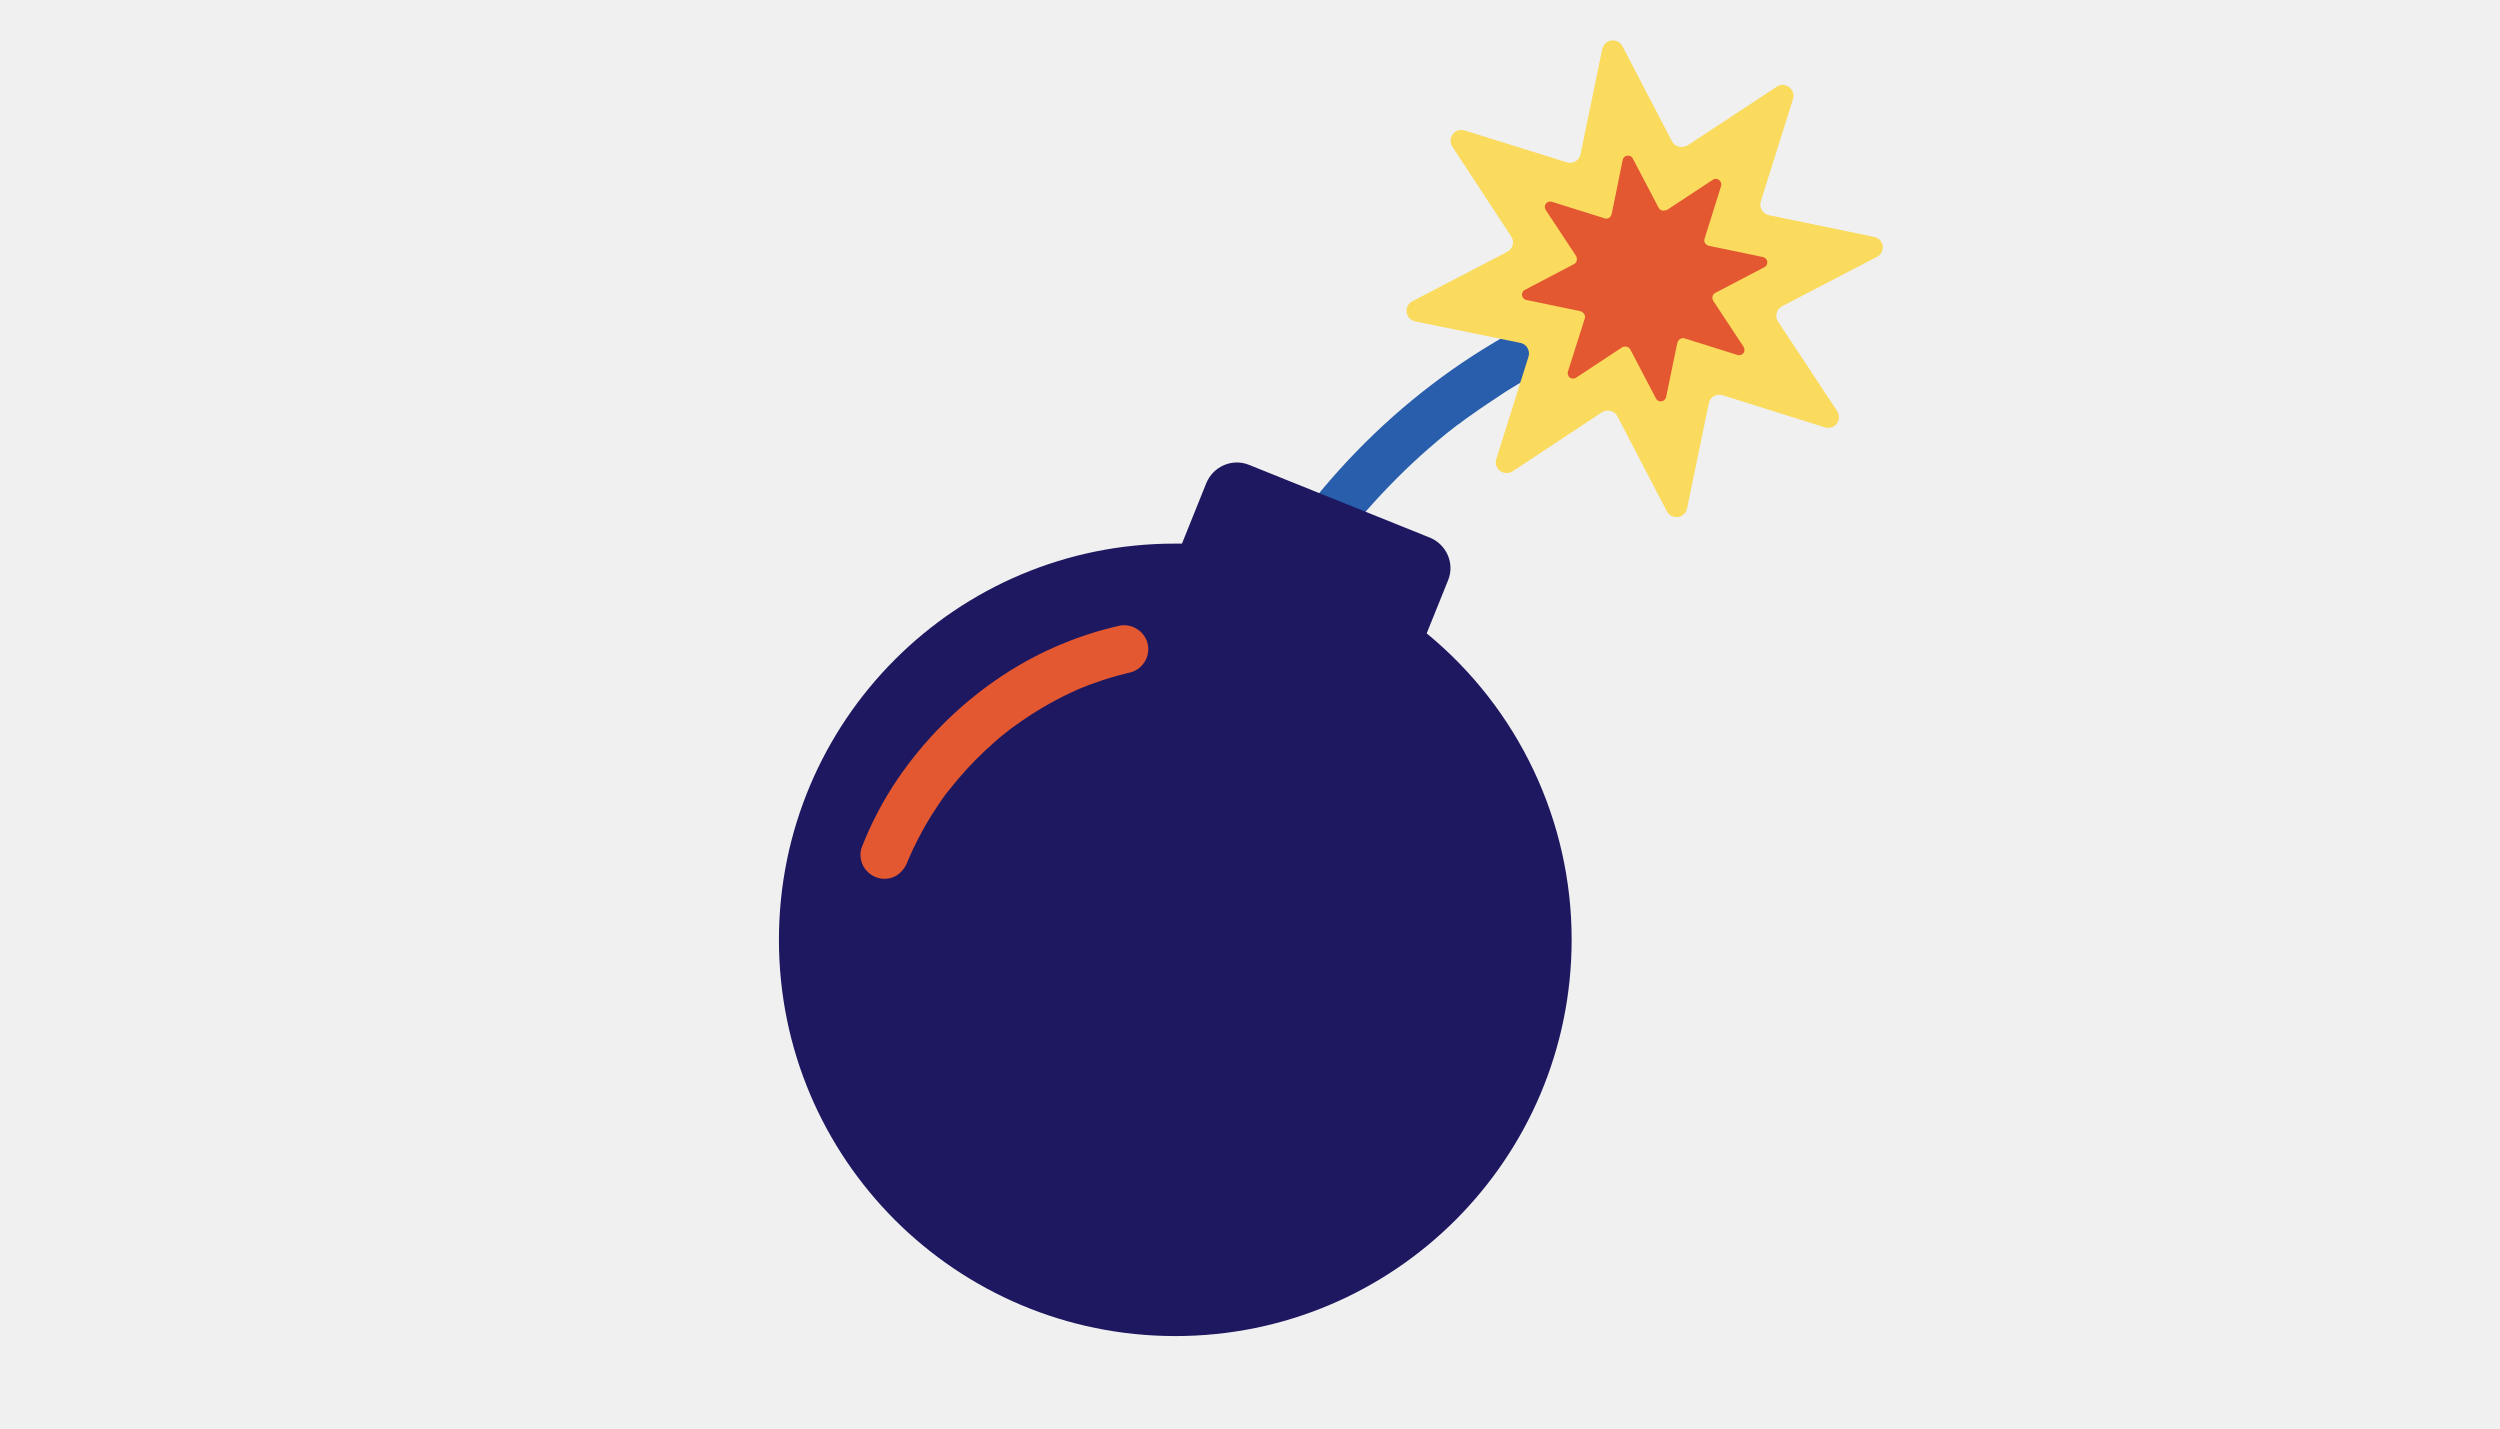
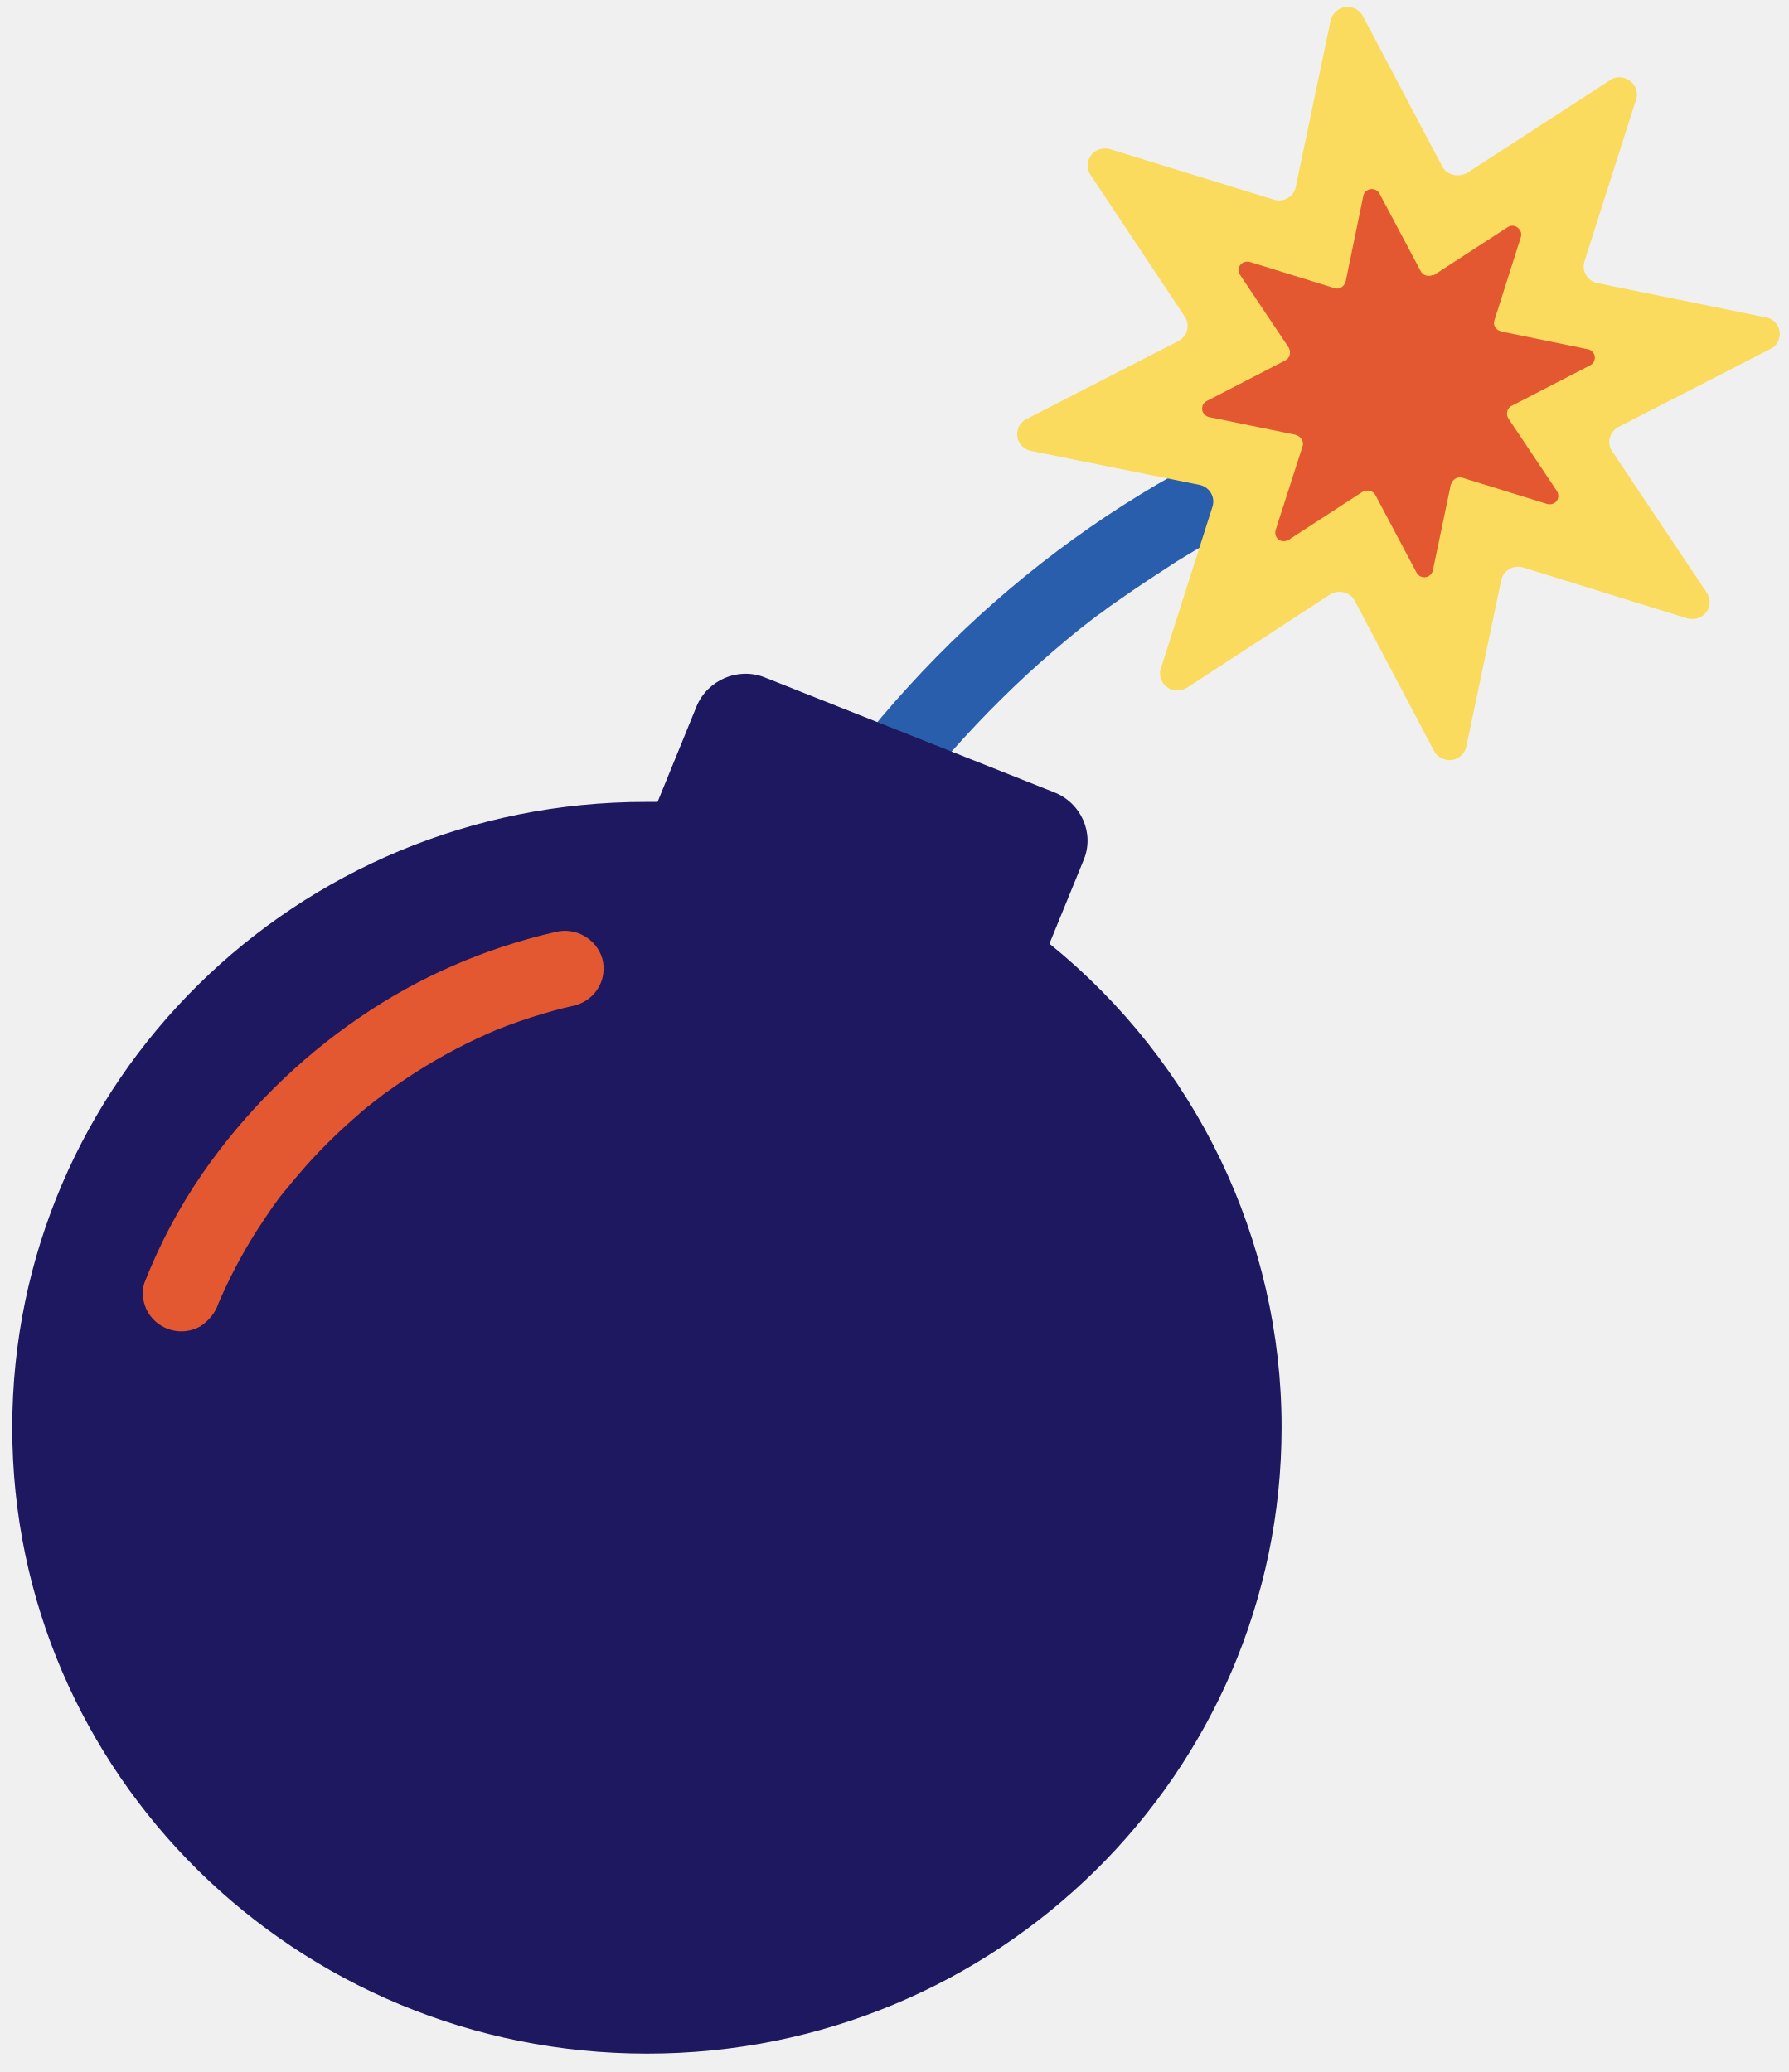
- <svg xmlns="http://www.w3.org/2000/svg" width="336" zoomAndPan="magnify" viewBox="0 0 252 144" height="192" preserveAspectRatio="xMidYMid meet" version="1.0">
+ <svg xmlns="http://www.w3.org/2000/svg" width="126" height="146" viewBox="0 0 126 146" fill="none">
+   <g clip-path="url(#clip0_26_147)">
+     <path d="M57.042 68.099C58.516 65.097 60.199 62.185 62.061 59.416C62.533 58.748 63.005 58.049 63.508 57.376C63.744 57.057 64.006 56.708 64.246 56.388L64.57 55.953C64.627 55.892 64.924 55.513 64.6 55.892C64.303 56.272 64.57 55.923 64.627 55.836C65.689 54.495 66.782 53.214 67.936 51.959C70.178 49.513 72.569 47.214 75.135 45.088C75.787 44.532 76.464 44.01 77.146 43.483C77.321 43.367 77.911 42.901 77.203 43.453C77.351 43.337 77.5 43.22 77.644 43.134C78.003 42.845 78.383 42.582 78.768 42.319C80.127 41.357 81.513 40.456 82.903 39.554C86.12 37.57 89.486 35.823 92.996 34.365L92.349 34.629C93.412 34.193 94.504 33.757 95.593 33.378C96.275 33.175 96.834 32.735 97.219 32.153C97.573 31.514 97.691 30.785 97.486 30.087C97.07 28.806 95.567 27.697 94.15 28.224C87.091 30.755 80.481 34.309 74.519 38.795C68.434 43.367 63.092 48.845 58.607 54.961C56.216 58.252 54.118 61.745 52.348 65.39C51.994 66.028 51.906 66.757 52.081 67.456C52.286 68.124 52.732 68.707 53.322 69.06C54.56 69.699 56.391 69.436 57.042 68.099Z" fill="#285EAB" />
+     <mask id="mask0_26_147" style="mask-type:luminance" maskUnits="userSpaceOnUse" x="0" y="46" width="91" height="100">
+       <path d="M0.863 46.792H90.929V145.062H0.863V46.792Z" fill="white" />
+     </mask>
+     <g mask="url(#mask0_26_147)">
+       <path d="M73.929 66.494L76.346 60.581C77.115 58.718 76.171 56.591 74.283 55.836L53.882 47.736C51.994 46.981 49.839 47.913 49.069 49.776L46.324 56.505C46.062 56.505 45.795 56.505 45.529 56.505C20.879 56.475 0.863 76.225 0.863 100.602C0.863 124.985 20.879 144.704 45.585 144.704C70.266 144.704 90.282 124.955 90.282 100.572C90.282 87.378 84.289 74.883 73.929 66.494Z" fill="#1E1860" />
+     </g>
+     <path d="M103.33 12.2L113.423 5.648C113.987 5.269 114.721 5.446 115.106 5.998C115.316 6.287 115.373 6.666 115.255 7.016L111.622 18.407C111.417 19.045 111.771 19.718 112.422 19.921C112.448 19.921 112.51 19.951 112.54 19.951L124.408 22.366C125.055 22.483 125.497 23.125 125.352 23.764C125.291 24.113 125.055 24.436 124.732 24.579L114.013 30.087C113.423 30.406 113.187 31.135 113.515 31.717C113.541 31.747 113.541 31.773 113.572 31.803L120.242 41.767C120.596 42.319 120.452 43.078 119.888 43.427C119.595 43.63 119.211 43.66 118.857 43.57L107.312 39.99C106.665 39.787 105.988 40.136 105.778 40.775C105.778 40.805 105.752 40.861 105.752 40.891L103.299 52.601C103.151 53.244 102.53 53.68 101.852 53.533C101.498 53.447 101.205 53.244 101.026 52.921L95.448 42.349C95.151 41.767 94.412 41.534 93.822 41.823C93.792 41.853 93.735 41.853 93.704 41.883L83.611 48.465C83.047 48.815 82.282 48.668 81.928 48.116C81.718 47.822 81.662 47.447 81.779 47.098L85.412 35.707C85.618 35.069 85.263 34.396 84.612 34.193C84.582 34.193 84.525 34.163 84.494 34.163L72.626 31.773C71.979 31.631 71.538 31.018 71.682 30.35C71.743 29.996 71.979 29.707 72.302 29.53L83.021 24.027C83.611 23.708 83.847 22.979 83.519 22.396C83.493 22.366 83.493 22.336 83.462 22.31L76.818 12.317C76.464 11.764 76.613 11.005 77.172 10.656C77.469 10.453 77.854 10.423 78.208 10.514L89.722 14.063C90.369 14.271 91.047 13.921 91.256 13.278C91.256 13.248 91.283 13.192 91.283 13.162L93.735 1.452C93.884 0.813 94.504 0.373 95.182 0.52C95.536 0.581 95.829 0.813 96.008 1.133L101.586 11.704C101.883 12.291 102.622 12.524 103.238 12.23C103.238 12.261 103.299 12.23 103.33 12.2Z" fill="#FADB5E" />
+     <path d="M100.996 19.395L106.193 16.017C106.486 15.815 106.871 15.901 107.05 16.19C107.168 16.336 107.194 16.544 107.137 16.716L105.275 22.569C105.157 22.892 105.367 23.242 105.69 23.328C105.721 23.328 105.721 23.328 105.752 23.358L111.858 24.609C112.186 24.669 112.422 25.019 112.33 25.338C112.304 25.511 112.186 25.657 112.007 25.748L106.486 28.599C106.193 28.745 106.075 29.125 106.224 29.414C106.224 29.444 106.25 29.444 106.25 29.474L109.677 34.598C109.852 34.892 109.795 35.271 109.498 35.444C109.349 35.534 109.144 35.56 108.969 35.504L103.033 33.667C102.709 33.55 102.355 33.757 102.237 34.076C102.237 34.107 102.237 34.107 102.206 34.133L100.939 40.193C100.878 40.512 100.524 40.745 100.2 40.658C100.021 40.628 99.877 40.512 99.785 40.339L96.895 34.892C96.747 34.598 96.362 34.482 96.039 34.629C96.008 34.629 96.008 34.659 95.977 34.659L90.784 38.036C90.487 38.213 90.102 38.152 89.927 37.863C89.84 37.717 89.809 37.514 89.866 37.337L91.759 31.454C91.877 31.135 91.667 30.785 91.344 30.669C91.313 30.669 91.313 30.669 91.283 30.639L85.176 29.388C84.848 29.328 84.612 28.978 84.7 28.659C84.73 28.482 84.848 28.34 85.027 28.249L90.548 25.394C90.841 25.252 90.959 24.872 90.811 24.553C90.811 24.523 90.784 24.523 90.784 24.493L87.357 19.369C87.182 19.075 87.239 18.696 87.537 18.523C87.685 18.433 87.891 18.407 88.065 18.463L94.002 20.3C94.325 20.417 94.679 20.21 94.766 19.89C94.766 19.86 94.766 19.86 94.797 19.834L96.039 13.805C96.095 13.481 96.45 13.248 96.777 13.339C96.952 13.365 97.101 13.481 97.188 13.658L100.082 19.105C100.231 19.395 100.611 19.541 100.939 19.369C100.939 19.425 100.965 19.395 100.996 19.395ZM15.389 91.838C15.476 91.631 15.563 91.428 15.655 91.226L15.389 91.838C16.127 90.117 17.01 88.426 18.016 86.826C18.549 86.011 19.078 85.196 19.668 84.407L20.083 83.885C20.201 83.738 20.525 83.359 19.991 84.001L20.171 83.798C20.468 83.419 20.791 83.039 21.115 82.66C22.356 81.206 23.711 79.865 25.158 78.614C25.512 78.29 25.897 77.971 26.282 77.678L26.811 77.273C27.139 77.01 26.575 77.445 26.575 77.445C26.723 77.329 26.872 77.242 26.99 77.126C27.759 76.574 28.524 76.048 29.294 75.552C31.121 74.387 33.07 73.369 35.077 72.524L34.43 72.787C36.406 71.972 38.443 71.303 40.541 70.833C41.988 70.428 42.814 68.97 42.429 67.542C42.014 66.145 40.541 65.299 39.094 65.679C34.133 66.818 29.468 68.853 25.307 71.709C20.966 74.68 17.22 78.407 14.239 82.72C12.582 85.135 11.227 87.702 10.165 90.41C9.955 91.109 10.073 91.864 10.427 92.477C11.196 93.757 12.849 94.197 14.147 93.438C14.737 93.029 15.183 92.477 15.389 91.838Z" fill="#E35831" />
+   </g>
  <defs>
-     <clipPath id="16c430d195">
-       <path d="M 78.516 46 L 159 46 L 159 135 L 78.516 135 Z M 78.516 46 " clip-rule="nonzero" />
+     <clipPath id="clip0_26_147">
+       <rect width="126" height="145.062" fill="white" />
    </clipPath>
  </defs>
-   <path fill="#285eab" d="M 128.719 65.297 C 130.035 62.578 131.539 59.941 133.203 57.434 C 133.625 56.828 134.047 56.195 134.496 55.586 C 134.707 55.297 134.941 54.98 135.156 54.691 L 135.445 54.297 C 135.496 54.242 135.762 53.898 135.473 54.242 C 135.207 54.586 135.445 54.27 135.496 54.191 C 136.445 52.977 137.422 51.816 138.453 50.68 C 140.457 48.465 142.594 46.383 144.887 44.457 C 145.469 43.953 146.074 43.48 146.684 43.004 C 146.84 42.898 147.367 42.477 146.734 42.977 C 146.867 42.871 147 42.766 147.129 42.688 C 147.449 42.426 147.789 42.188 148.133 41.949 C 149.348 41.078 150.586 40.262 151.828 39.445 C 154.703 37.648 157.711 36.066 160.848 34.746 L 160.27 34.984 C 161.219 34.59 162.195 34.195 163.168 33.852 C 163.777 33.668 164.277 33.27 164.621 32.742 C 164.938 32.164 165.043 31.504 164.859 30.871 C 164.488 29.711 163.145 28.707 161.879 29.184 C 155.57 31.477 149.664 34.695 144.336 38.758 C 138.898 42.898 134.125 47.859 130.117 53.398 C 127.98 56.379 126.105 59.543 124.523 62.844 C 124.207 63.422 124.129 64.082 124.285 64.715 C 124.469 65.32 124.867 65.848 125.395 66.168 C 126.5 66.746 128.137 66.508 128.719 65.297 Z M 128.719 65.297 " fill-opacity="1" fill-rule="nonzero" />
-   <g clip-path="url(#16c430d195)">
-     <path fill="#1e1860" d="M 143.809 63.844 L 145.969 58.488 C 146.656 56.801 145.812 54.875 144.125 54.191 L 125.895 46.855 C 124.207 46.172 122.281 47.016 121.594 48.703 L 119.141 54.797 C 118.906 54.797 118.668 54.797 118.43 54.797 C 96.402 54.77 78.516 72.656 78.516 94.734 C 78.516 116.816 96.402 134.676 118.48 134.676 C 140.535 134.676 158.422 116.789 158.422 94.707 C 158.422 82.758 153.066 71.441 143.809 63.844 Z M 143.809 63.844 " fill-opacity="1" fill-rule="nonzero" />
-   </g>
-   <path fill="#fadb5e" d="M 170.082 14.672 L 179.102 8.738 C 179.605 8.395 180.262 8.555 180.605 9.055 C 180.793 9.316 180.844 9.66 180.738 9.977 L 177.492 20.293 C 177.309 20.871 177.625 21.48 178.207 21.664 C 178.23 21.664 178.285 21.691 178.312 21.691 L 188.918 23.879 C 189.496 23.984 189.891 24.566 189.762 25.145 C 189.707 25.461 189.496 25.754 189.207 25.883 L 179.629 30.871 C 179.102 31.16 178.891 31.82 179.184 32.348 C 179.207 32.375 179.207 32.398 179.234 32.426 L 185.195 41.449 C 185.512 41.949 185.383 42.637 184.879 42.953 C 184.617 43.137 184.273 43.164 183.957 43.082 L 173.641 39.84 C 173.062 39.656 172.457 39.973 172.27 40.551 C 172.27 40.578 172.246 40.629 172.246 40.656 L 170.055 51.262 C 169.922 51.844 169.367 52.238 168.762 52.105 C 168.445 52.027 168.184 51.844 168.023 51.551 L 163.039 41.977 C 162.773 41.449 162.113 41.238 161.586 41.5 C 161.559 41.527 161.508 41.527 161.48 41.555 L 152.461 47.516 C 151.957 47.832 151.273 47.699 150.957 47.199 C 150.77 46.934 150.719 46.594 150.824 46.277 L 154.07 35.961 C 154.254 35.383 153.938 34.773 153.355 34.59 C 153.328 34.59 153.277 34.562 153.25 34.562 L 142.645 32.398 C 142.066 32.27 141.672 31.715 141.801 31.109 C 141.855 30.789 142.066 30.527 142.355 30.367 L 151.934 25.383 C 152.461 25.094 152.672 24.434 152.379 23.906 C 152.355 23.879 152.355 23.852 152.328 23.828 L 146.391 14.777 C 146.074 14.277 146.207 13.59 146.707 13.273 C 146.973 13.09 147.316 13.062 147.633 13.145 L 157.922 16.359 C 158.5 16.547 159.105 16.23 159.293 15.648 C 159.293 15.621 159.316 15.57 159.316 15.543 L 161.508 4.938 C 161.641 4.359 162.195 3.961 162.801 4.094 C 163.117 4.148 163.379 4.359 163.539 4.648 L 168.523 14.223 C 168.789 14.754 169.449 14.965 170 14.699 C 170 14.727 170.055 14.699 170.082 14.672 Z M 170.082 14.672 " fill-opacity="1" fill-rule="nonzero" />
-   <path fill="#e35831" d="M 167.996 21.188 L 172.641 18.129 C 172.902 17.945 173.246 18.023 173.406 18.285 C 173.512 18.418 173.535 18.605 173.484 18.762 L 171.82 24.062 C 171.715 24.355 171.902 24.672 172.191 24.75 C 172.219 24.75 172.219 24.75 172.246 24.777 L 177.703 25.91 C 177.996 25.965 178.207 26.281 178.125 26.57 C 178.102 26.727 177.996 26.859 177.836 26.941 L 172.902 29.523 C 172.641 29.656 172.535 30 172.668 30.262 C 172.668 30.289 172.691 30.289 172.691 30.316 L 175.754 34.957 C 175.91 35.223 175.859 35.566 175.594 35.723 C 175.461 35.805 175.277 35.828 175.121 35.777 L 169.816 34.113 C 169.527 34.008 169.211 34.195 169.105 34.484 C 169.105 34.512 169.105 34.512 169.078 34.535 L 167.945 40.023 C 167.891 40.312 167.574 40.523 167.285 40.445 C 167.125 40.418 166.996 40.312 166.914 40.156 L 164.332 35.223 C 164.199 34.957 163.855 34.852 163.566 34.984 C 163.539 34.984 163.539 35.012 163.512 35.012 L 158.871 38.07 C 158.605 38.23 158.262 38.176 158.105 37.914 C 158.027 37.781 158 37.598 158.051 37.438 L 159.742 32.109 C 159.848 31.82 159.66 31.504 159.371 31.398 C 159.344 31.398 159.344 31.398 159.316 31.371 L 153.859 30.238 C 153.566 30.184 153.355 29.867 153.434 29.578 C 153.461 29.418 153.566 29.289 153.727 29.207 L 158.66 26.621 C 158.922 26.492 159.027 26.148 158.895 25.859 C 158.895 25.832 158.871 25.832 158.871 25.805 L 155.809 21.164 C 155.652 20.898 155.703 20.555 155.969 20.398 C 156.102 20.316 156.285 20.293 156.441 20.344 L 161.746 22.008 C 162.035 22.113 162.352 21.926 162.43 21.637 C 162.43 21.609 162.43 21.609 162.457 21.586 L 163.566 16.125 C 163.617 15.832 163.934 15.621 164.227 15.703 C 164.383 15.727 164.516 15.832 164.594 15.992 L 167.18 20.926 C 167.312 21.188 167.652 21.32 167.945 21.164 C 167.945 21.215 167.969 21.188 167.996 21.188 Z M 91.496 86.797 C 91.574 86.609 91.652 86.426 91.734 86.242 L 91.496 86.797 C 92.156 85.238 92.945 83.707 93.844 82.258 C 94.32 81.52 94.793 80.781 95.32 80.066 L 95.691 79.594 C 95.797 79.461 96.086 79.117 95.609 79.699 L 95.77 79.516 C 96.035 79.172 96.324 78.828 96.613 78.484 C 97.723 77.168 98.934 75.953 100.227 74.82 C 100.543 74.527 100.887 74.238 101.23 73.973 L 101.703 73.605 C 101.996 73.367 101.492 73.762 101.492 73.762 C 101.625 73.656 101.758 73.578 101.863 73.473 C 102.551 72.973 103.234 72.496 103.922 72.047 C 105.555 70.992 107.297 70.07 109.09 69.305 L 108.512 69.543 C 110.277 68.805 112.098 68.199 113.973 67.773 C 115.266 67.406 116.004 66.086 115.66 64.793 C 115.289 63.527 113.973 62.762 112.68 63.105 C 108.246 64.137 104.078 65.98 100.359 68.566 C 96.48 71.258 93.133 74.633 90.469 78.539 C 88.988 80.727 87.777 83.051 86.828 85.504 C 86.641 86.137 86.746 86.82 87.062 87.375 C 87.75 88.535 89.227 88.934 90.387 88.246 C 90.914 87.875 91.312 87.375 91.496 86.797 Z M 91.496 86.797 " fill-opacity="1" fill-rule="nonzero" />
</svg>
